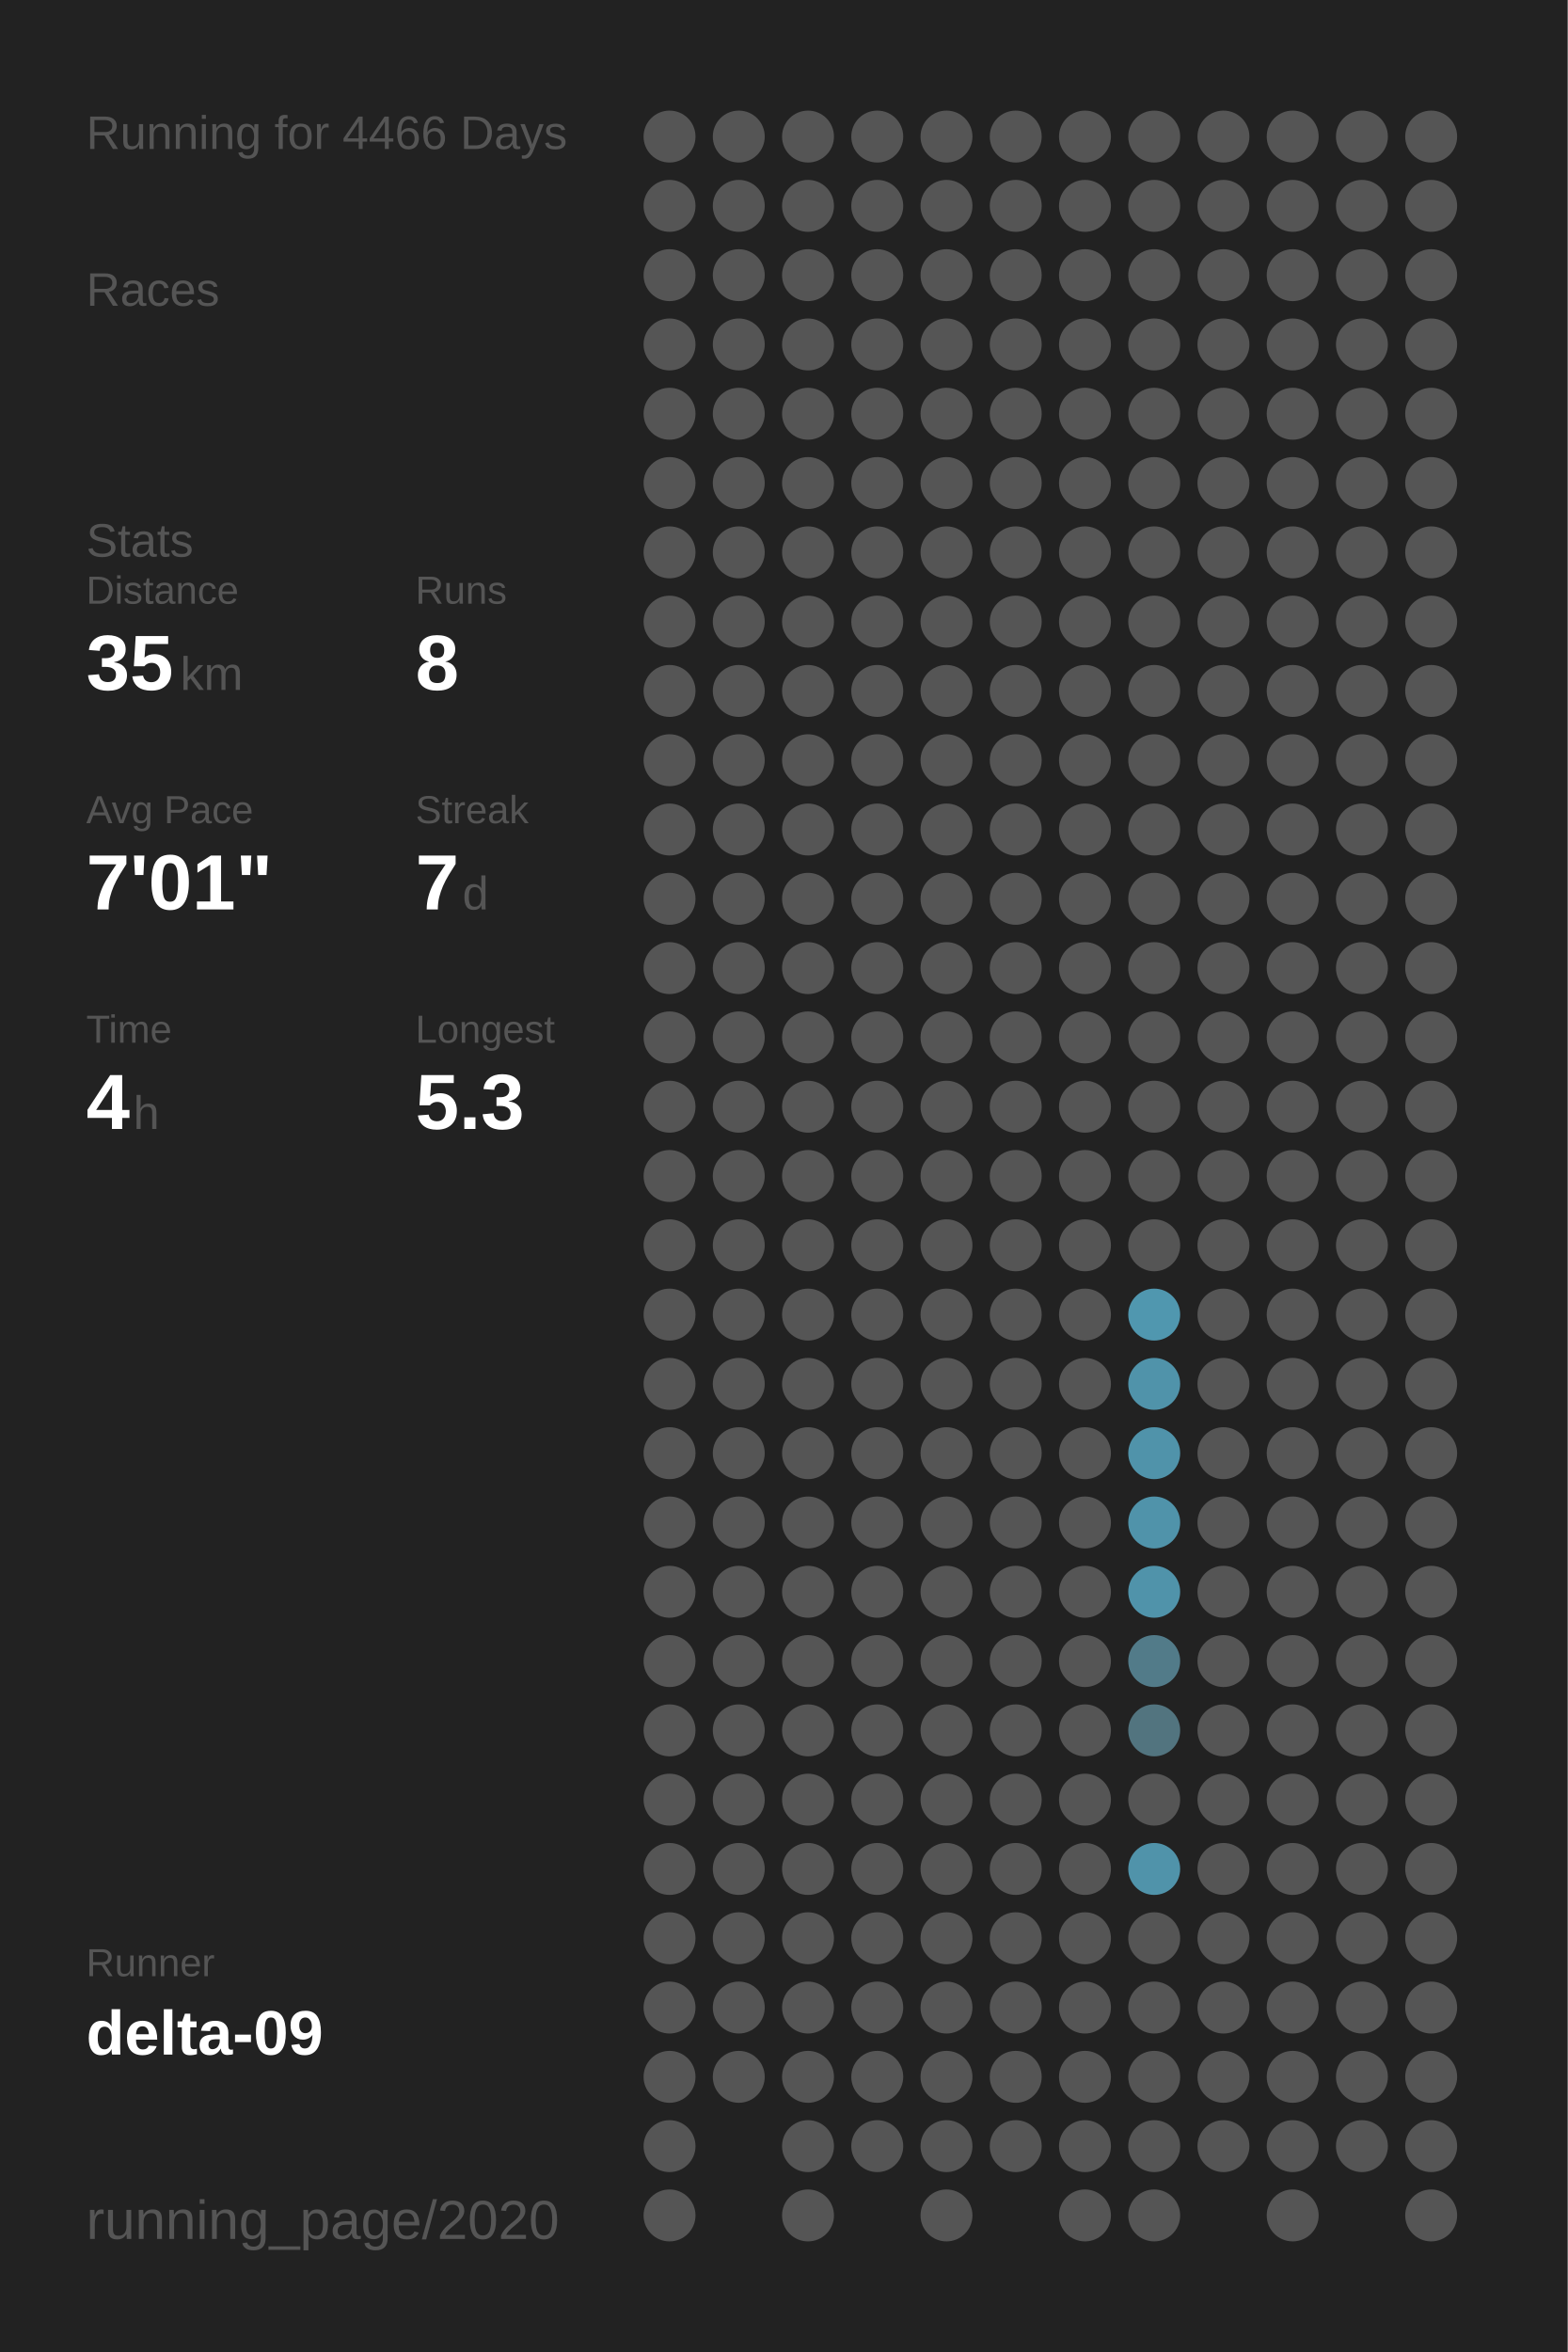
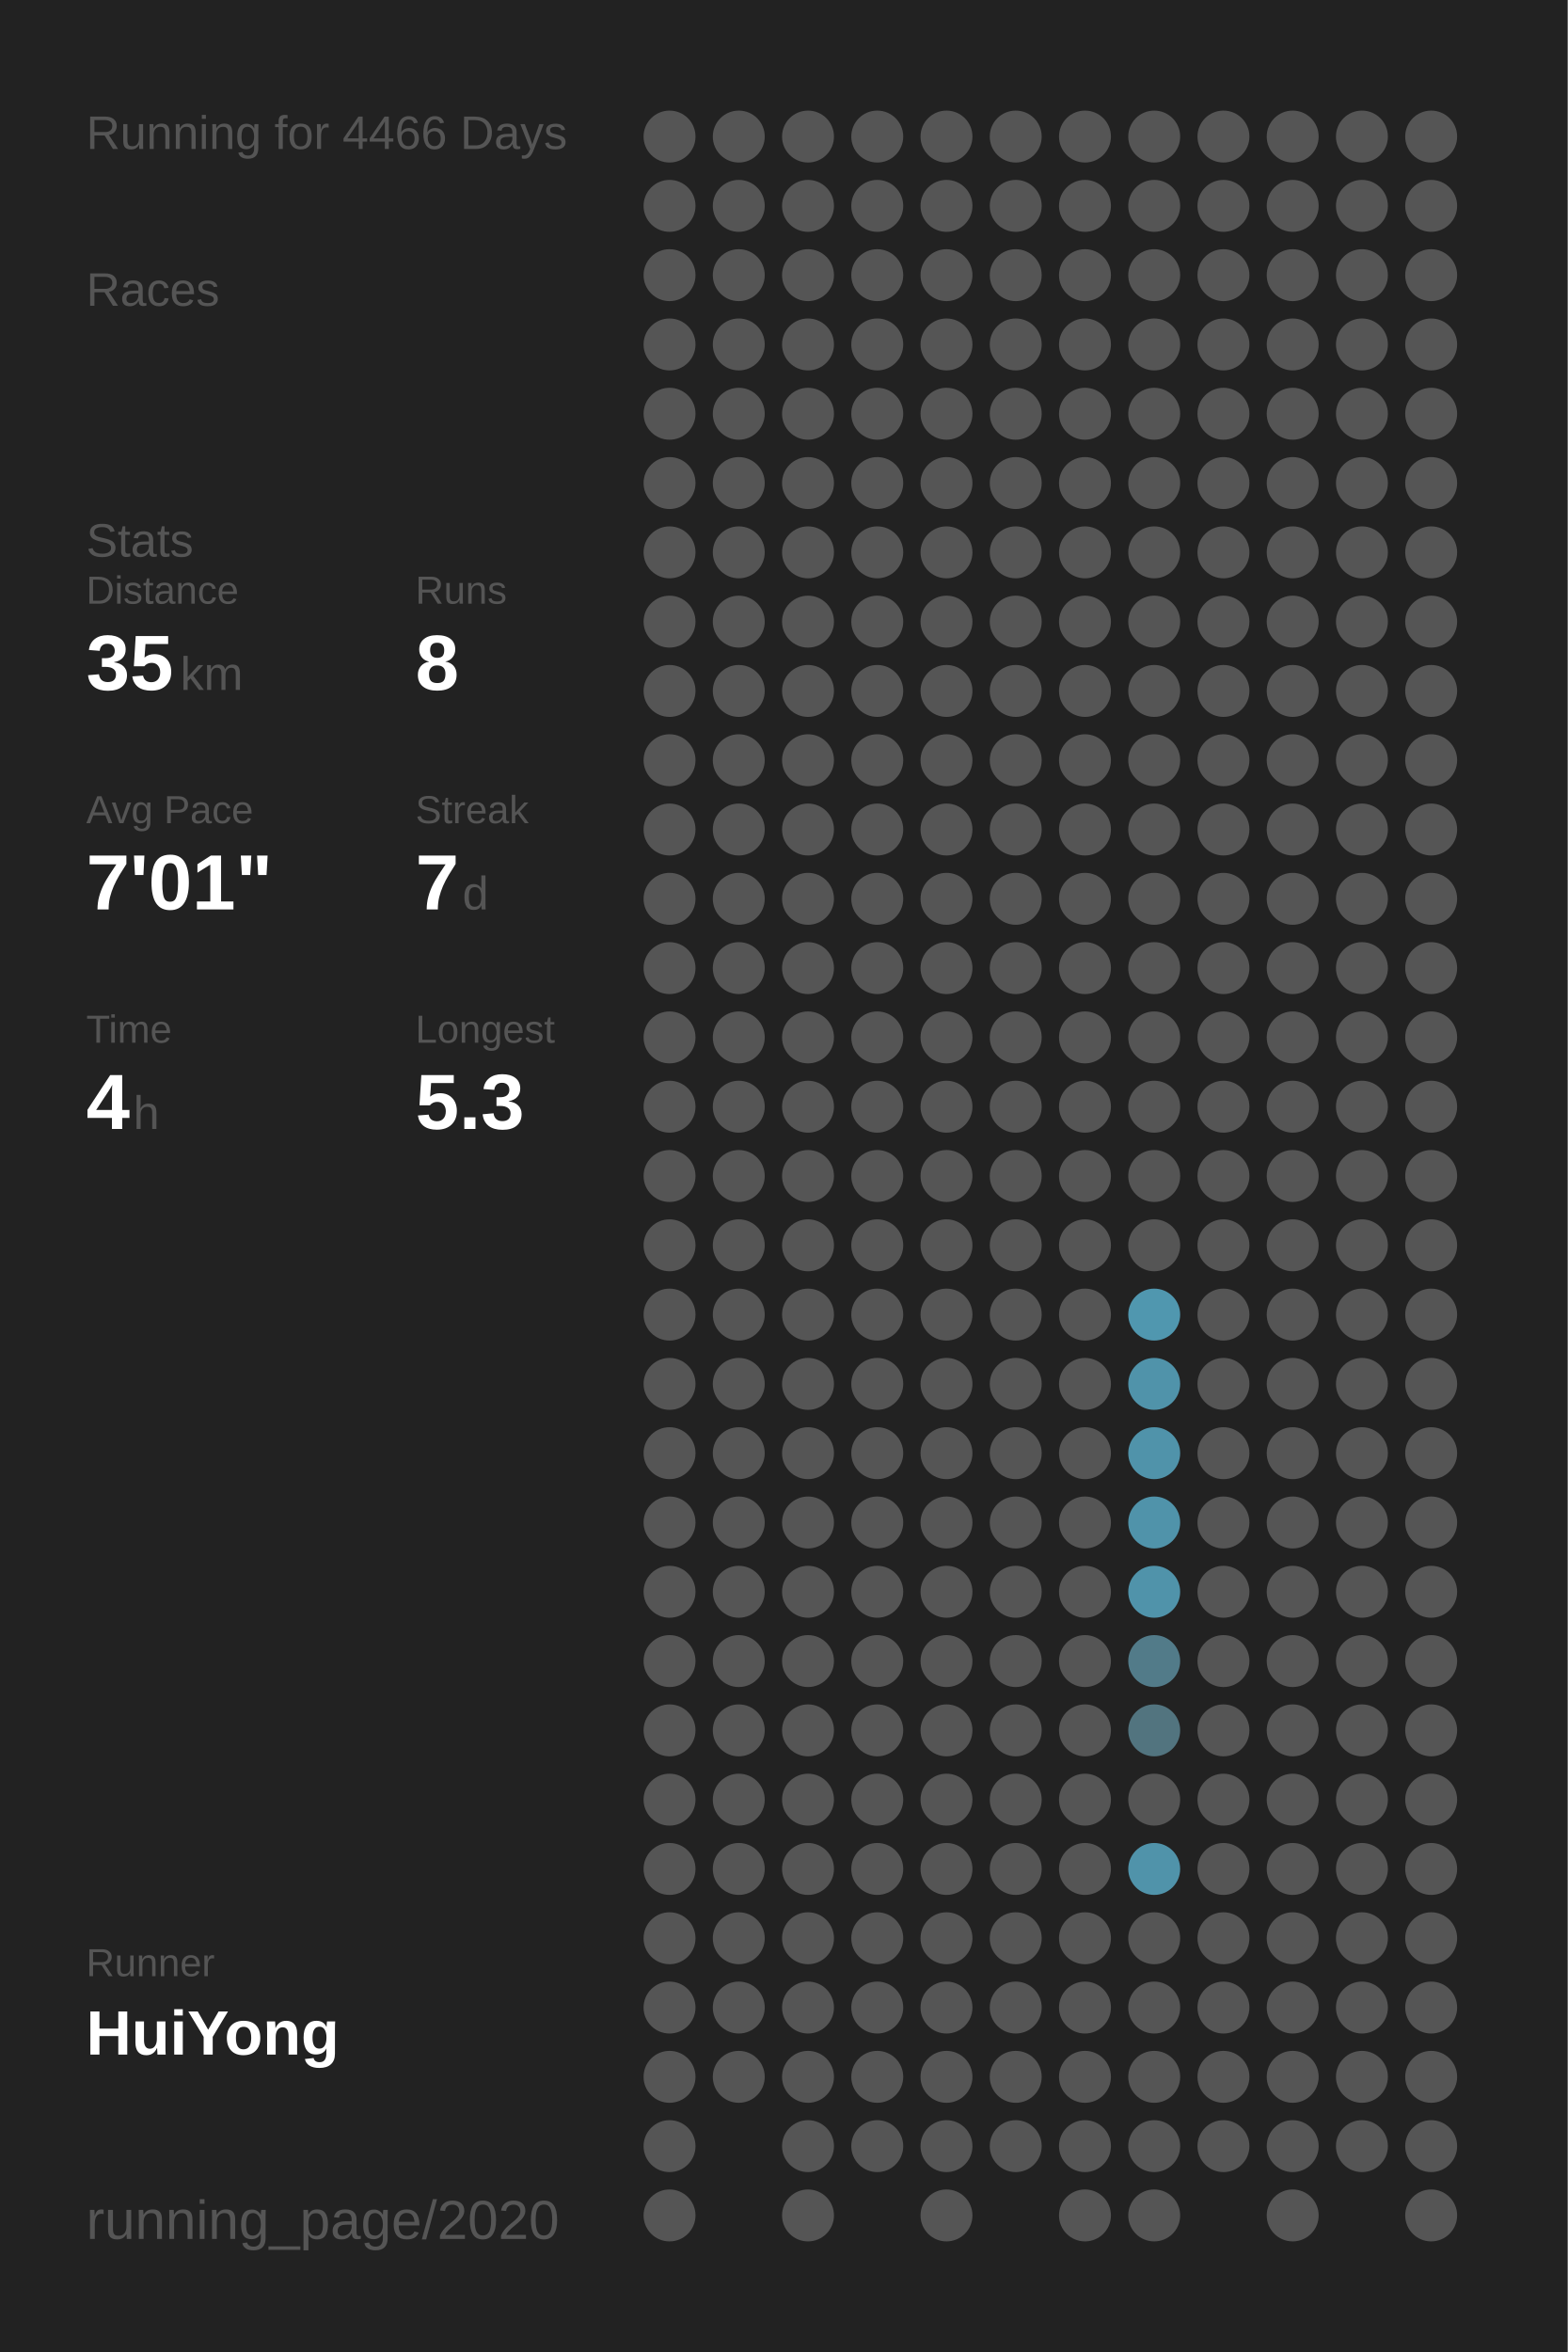
<svg xmlns="http://www.w3.org/2000/svg" baseProfile="full" height="300mm" version="1.1" viewBox="0,0,200,300" width="200mm">
  <defs />
  <rect fill="#222222" height="300" width="200" x="0" y="0" />
  <text fill="#555555" style="font-size:6px; font-family:Arial;" x="11" y="19">Running for 4466 Days</text>
  <text fill="#555555" style="font-size:6px; font-family:Arial;" x="11" y="39">Races</text>
  <text fill="#555555" style="font-size:6px; font-family:Arial;" x="11" y="71">Stats</text>
  <text fill="#555555" style="font-size:5px; font-family:Arial;" x="11" y="77">Distance</text>
  <text fill="#FFFFFF" style="font-size:10px; font-family:Arial; font-weight:bold;" x="11" y="88">35</text>
  <text fill="#555555" style="font-size:6px; font-family:Arial;" x="23" y="88">km</text>
  <text fill="#555555" style="font-size:5px; font-family:Arial;" x="53" y="77">Runs</text>
  <text fill="#FFFFFF" style="font-size:10px; font-family:Arial; font-weight:bold;" x="53" y="88">8</text>
  <text fill="#555555" style="font-size:5px; font-family:Arial;" x="11" y="105">Avg Pace</text>
  <text fill="#FFFFFF" style="font-size:10px; font-family:Arial; font-weight:bold;" x="11" y="116">7'01"</text>
  <text fill="#555555" style="font-size:5px; font-family:Arial;" x="53" y="105">Streak</text>
  <text fill="#FFFFFF" style="font-size:10px; font-family:Arial; font-weight:bold;" x="53" y="116">7</text>
  <text fill="#555555" style="font-size:6px; font-family:Arial;" x="59" y="116">d</text>
  <text fill="#555555" style="font-size:5px; font-family:Arial;" x="11" y="133">Time</text>
  <text fill="#FFFFFF" style="font-size:10px; font-family:Arial; font-weight:bold;" x="11" y="144">4</text>
  <text fill="#555555" style="font-size:6px; font-family:Arial;" x="17" y="144">h</text>
  <text fill="#555555" style="font-size:5px; font-family:Arial;" x="53" y="133">Longest</text>
  <text fill="#FFFFFF" style="font-size:10px; font-family:Arial; font-weight:bold;" x="53" y="144">5.3</text>
  <text fill="#555555" style="font-size:5px; font-family:Arial;" x="11" y="252.065">Runner</text>
-   <text fill="#FFFFFF" style="font-size:8px; font-family:Arial; font-weight:bold;" x="11" y="262.065">delta-09</text>
+   <text fill="#FFFFFF" style="font-size:8px; font-family:Arial; font-weight:bold;" x="11" y="262.065">HuiYong</text>
  <text fill="#555555" style="font-size:7px; font-family:Arial;" x="11" y="285.581">running_page/2020</text>
  <circle cx="85.417" cy="17.419" fill="#555555" r="3.312" />
  <circle cx="85.417" cy="26.258" fill="#555555" r="3.312" />
  <circle cx="85.417" cy="35.097" fill="#555555" r="3.312" />
  <circle cx="85.417" cy="43.935" fill="#555555" r="3.312" />
  <circle cx="85.417" cy="52.774" fill="#555555" r="3.312" />
  <circle cx="85.417" cy="61.613" fill="#555555" r="3.312" />
  <circle cx="85.417" cy="70.452" fill="#555555" r="3.312" />
  <circle cx="85.417" cy="79.29" fill="#555555" r="3.312" />
  <circle cx="85.417" cy="88.129" fill="#555555" r="3.312" />
  <circle cx="85.417" cy="96.968" fill="#555555" r="3.312" />
  <circle cx="85.417" cy="105.806" fill="#555555" r="3.312" />
  <circle cx="85.417" cy="114.645" fill="#555555" r="3.312" />
  <circle cx="85.417" cy="123.484" fill="#555555" r="3.312" />
  <circle cx="85.417" cy="132.323" fill="#555555" r="3.312" />
  <circle cx="85.417" cy="141.161" fill="#555555" r="3.312" />
  <circle cx="85.417" cy="150" fill="#555555" r="3.312" />
  <circle cx="85.417" cy="158.839" fill="#555555" r="3.312" />
  <circle cx="85.417" cy="167.677" fill="#555555" r="3.312" />
  <circle cx="85.417" cy="176.516" fill="#555555" r="3.312" />
  <circle cx="85.417" cy="185.355" fill="#555555" r="3.312" />
  <circle cx="85.417" cy="194.194" fill="#555555" r="3.312" />
  <circle cx="85.417" cy="203.032" fill="#555555" r="3.312" />
  <circle cx="85.417" cy="211.871" fill="#555555" r="3.312" />
  <circle cx="85.417" cy="220.71" fill="#555555" r="3.312" />
  <circle cx="85.417" cy="229.548" fill="#555555" r="3.312" />
  <circle cx="85.417" cy="238.387" fill="#555555" r="3.312" />
  <circle cx="85.417" cy="247.226" fill="#555555" r="3.312" />
  <circle cx="85.417" cy="256.065" fill="#555555" r="3.312" />
  <circle cx="85.417" cy="264.903" fill="#555555" r="3.312" />
  <circle cx="85.417" cy="273.742" fill="#555555" r="3.312" />
  <circle cx="85.417" cy="282.581" fill="#555555" r="3.312" />
  <circle cx="94.25" cy="17.419" fill="#555555" r="3.312" />
  <circle cx="94.25" cy="26.258" fill="#555555" r="3.312" />
  <circle cx="94.25" cy="35.097" fill="#555555" r="3.312" />
  <circle cx="94.25" cy="43.935" fill="#555555" r="3.312" />
  <circle cx="94.25" cy="52.774" fill="#555555" r="3.312" />
  <circle cx="94.25" cy="61.613" fill="#555555" r="3.312" />
  <circle cx="94.25" cy="70.452" fill="#555555" r="3.312" />
  <circle cx="94.25" cy="79.29" fill="#555555" r="3.312" />
  <circle cx="94.25" cy="88.129" fill="#555555" r="3.312" />
  <circle cx="94.25" cy="96.968" fill="#555555" r="3.312" />
  <circle cx="94.25" cy="105.806" fill="#555555" r="3.312" />
  <circle cx="94.25" cy="114.645" fill="#555555" r="3.312" />
  <circle cx="94.25" cy="123.484" fill="#555555" r="3.312" />
  <circle cx="94.25" cy="132.323" fill="#555555" r="3.312" />
  <circle cx="94.25" cy="141.161" fill="#555555" r="3.312" />
  <circle cx="94.25" cy="150" fill="#555555" r="3.312" />
  <circle cx="94.25" cy="158.839" fill="#555555" r="3.312" />
  <circle cx="94.25" cy="167.677" fill="#555555" r="3.312" />
  <circle cx="94.25" cy="176.516" fill="#555555" r="3.312" />
  <circle cx="94.25" cy="185.355" fill="#555555" r="3.312" />
  <circle cx="94.25" cy="194.194" fill="#555555" r="3.312" />
  <circle cx="94.25" cy="203.032" fill="#555555" r="3.312" />
  <circle cx="94.25" cy="211.871" fill="#555555" r="3.312" />
  <circle cx="94.25" cy="220.71" fill="#555555" r="3.312" />
  <circle cx="94.25" cy="229.548" fill="#555555" r="3.312" />
  <circle cx="94.25" cy="238.387" fill="#555555" r="3.312" />
  <circle cx="94.25" cy="247.226" fill="#555555" r="3.312" />
  <circle cx="94.25" cy="256.065" fill="#555555" r="3.312" />
  <circle cx="94.25" cy="264.903" fill="#555555" r="3.312" />
  <circle cx="103.083" cy="17.419" fill="#555555" r="3.312" />
  <circle cx="103.083" cy="26.258" fill="#555555" r="3.312" />
  <circle cx="103.083" cy="35.097" fill="#555555" r="3.312" />
  <circle cx="103.083" cy="43.935" fill="#555555" r="3.312" />
  <circle cx="103.083" cy="52.774" fill="#555555" r="3.312" />
  <circle cx="103.083" cy="61.613" fill="#555555" r="3.312" />
  <circle cx="103.083" cy="70.452" fill="#555555" r="3.312" />
  <circle cx="103.083" cy="79.29" fill="#555555" r="3.312" />
  <circle cx="103.083" cy="88.129" fill="#555555" r="3.312" />
  <circle cx="103.083" cy="96.968" fill="#555555" r="3.312" />
  <circle cx="103.083" cy="105.806" fill="#555555" r="3.312" />
  <circle cx="103.083" cy="114.645" fill="#555555" r="3.312" />
  <circle cx="103.083" cy="123.484" fill="#555555" r="3.312" />
  <circle cx="103.083" cy="132.323" fill="#555555" r="3.312" />
  <circle cx="103.083" cy="141.161" fill="#555555" r="3.312" />
  <circle cx="103.083" cy="150" fill="#555555" r="3.312" />
  <circle cx="103.083" cy="158.839" fill="#555555" r="3.312" />
  <circle cx="103.083" cy="167.677" fill="#555555" r="3.312" />
  <circle cx="103.083" cy="176.516" fill="#555555" r="3.312" />
  <circle cx="103.083" cy="185.355" fill="#555555" r="3.312" />
  <circle cx="103.083" cy="194.194" fill="#555555" r="3.312" />
  <circle cx="103.083" cy="203.032" fill="#555555" r="3.312" />
  <circle cx="103.083" cy="211.871" fill="#555555" r="3.312" />
  <circle cx="103.083" cy="220.71" fill="#555555" r="3.312" />
  <circle cx="103.083" cy="229.548" fill="#555555" r="3.312" />
  <circle cx="103.083" cy="238.387" fill="#555555" r="3.312" />
  <circle cx="103.083" cy="247.226" fill="#555555" r="3.312" />
  <circle cx="103.083" cy="256.065" fill="#555555" r="3.312" />
  <circle cx="103.083" cy="264.903" fill="#555555" r="3.312" />
  <circle cx="103.083" cy="273.742" fill="#555555" r="3.312" />
  <circle cx="103.083" cy="282.581" fill="#555555" r="3.312" />
  <circle cx="111.917" cy="17.419" fill="#555555" r="3.312" />
  <circle cx="111.917" cy="26.258" fill="#555555" r="3.312" />
  <circle cx="111.917" cy="35.097" fill="#555555" r="3.312" />
  <circle cx="111.917" cy="43.935" fill="#555555" r="3.312" />
  <circle cx="111.917" cy="52.774" fill="#555555" r="3.312" />
  <circle cx="111.917" cy="61.613" fill="#555555" r="3.312" />
  <circle cx="111.917" cy="70.452" fill="#555555" r="3.312" />
  <circle cx="111.917" cy="79.29" fill="#555555" r="3.312" />
  <circle cx="111.917" cy="88.129" fill="#555555" r="3.312" />
  <circle cx="111.917" cy="96.968" fill="#555555" r="3.312" />
  <circle cx="111.917" cy="105.806" fill="#555555" r="3.312" />
  <circle cx="111.917" cy="114.645" fill="#555555" r="3.312" />
  <circle cx="111.917" cy="123.484" fill="#555555" r="3.312" />
  <circle cx="111.917" cy="132.323" fill="#555555" r="3.312" />
  <circle cx="111.917" cy="141.161" fill="#555555" r="3.312" />
  <circle cx="111.917" cy="150" fill="#555555" r="3.312" />
  <circle cx="111.917" cy="158.839" fill="#555555" r="3.312" />
  <circle cx="111.917" cy="167.677" fill="#555555" r="3.312" />
  <circle cx="111.917" cy="176.516" fill="#555555" r="3.312" />
  <circle cx="111.917" cy="185.355" fill="#555555" r="3.312" />
  <circle cx="111.917" cy="194.194" fill="#555555" r="3.312" />
  <circle cx="111.917" cy="203.032" fill="#555555" r="3.312" />
  <circle cx="111.917" cy="211.871" fill="#555555" r="3.312" />
  <circle cx="111.917" cy="220.71" fill="#555555" r="3.312" />
  <circle cx="111.917" cy="229.548" fill="#555555" r="3.312" />
  <circle cx="111.917" cy="238.387" fill="#555555" r="3.312" />
  <circle cx="111.917" cy="247.226" fill="#555555" r="3.312" />
  <circle cx="111.917" cy="256.065" fill="#555555" r="3.312" />
  <circle cx="111.917" cy="264.903" fill="#555555" r="3.312" />
  <circle cx="111.917" cy="273.742" fill="#555555" r="3.312" />
  <circle cx="120.75" cy="17.419" fill="#555555" r="3.312" />
  <circle cx="120.75" cy="26.258" fill="#555555" r="3.312" />
  <circle cx="120.75" cy="35.097" fill="#555555" r="3.312" />
  <circle cx="120.75" cy="43.935" fill="#555555" r="3.312" />
  <circle cx="120.75" cy="52.774" fill="#555555" r="3.312" />
  <circle cx="120.75" cy="61.613" fill="#555555" r="3.312" />
  <circle cx="120.75" cy="70.452" fill="#555555" r="3.312" />
  <circle cx="120.75" cy="79.29" fill="#555555" r="3.312" />
  <circle cx="120.75" cy="88.129" fill="#555555" r="3.312" />
  <circle cx="120.75" cy="96.968" fill="#555555" r="3.312" />
  <circle cx="120.75" cy="105.806" fill="#555555" r="3.312" />
  <circle cx="120.75" cy="114.645" fill="#555555" r="3.312" />
  <circle cx="120.75" cy="123.484" fill="#555555" r="3.312" />
  <circle cx="120.75" cy="132.323" fill="#555555" r="3.312" />
  <circle cx="120.75" cy="141.161" fill="#555555" r="3.312" />
  <circle cx="120.75" cy="150" fill="#555555" r="3.312" />
  <circle cx="120.75" cy="158.839" fill="#555555" r="3.312" />
  <circle cx="120.75" cy="167.677" fill="#555555" r="3.312" />
  <circle cx="120.75" cy="176.516" fill="#555555" r="3.312" />
  <circle cx="120.75" cy="185.355" fill="#555555" r="3.312" />
  <circle cx="120.75" cy="194.194" fill="#555555" r="3.312" />
  <circle cx="120.75" cy="203.032" fill="#555555" r="3.312" />
  <circle cx="120.75" cy="211.871" fill="#555555" r="3.312" />
  <circle cx="120.75" cy="220.71" fill="#555555" r="3.312" />
  <circle cx="120.75" cy="229.548" fill="#555555" r="3.312" />
  <circle cx="120.75" cy="238.387" fill="#555555" r="3.312" />
  <circle cx="120.75" cy="247.226" fill="#555555" r="3.312" />
  <circle cx="120.75" cy="256.065" fill="#555555" r="3.312" />
  <circle cx="120.75" cy="264.903" fill="#555555" r="3.312" />
  <circle cx="120.75" cy="273.742" fill="#555555" r="3.312" />
  <circle cx="120.75" cy="282.581" fill="#555555" r="3.312" />
  <circle cx="129.583" cy="17.419" fill="#555555" r="3.312" />
  <circle cx="129.583" cy="26.258" fill="#555555" r="3.312" />
  <circle cx="129.583" cy="35.097" fill="#555555" r="3.312" />
  <circle cx="129.583" cy="43.935" fill="#555555" r="3.312" />
  <circle cx="129.583" cy="52.774" fill="#555555" r="3.312" />
  <circle cx="129.583" cy="61.613" fill="#555555" r="3.312" />
  <circle cx="129.583" cy="70.452" fill="#555555" r="3.312" />
  <circle cx="129.583" cy="79.29" fill="#555555" r="3.312" />
  <circle cx="129.583" cy="88.129" fill="#555555" r="3.312" />
  <circle cx="129.583" cy="96.968" fill="#555555" r="3.312" />
  <circle cx="129.583" cy="105.806" fill="#555555" r="3.312" />
  <circle cx="129.583" cy="114.645" fill="#555555" r="3.312" />
  <circle cx="129.583" cy="123.484" fill="#555555" r="3.312" />
  <circle cx="129.583" cy="132.323" fill="#555555" r="3.312" />
  <circle cx="129.583" cy="141.161" fill="#555555" r="3.312" />
  <circle cx="129.583" cy="150" fill="#555555" r="3.312" />
  <circle cx="129.583" cy="158.839" fill="#555555" r="3.312" />
  <circle cx="129.583" cy="167.677" fill="#555555" r="3.312" />
  <circle cx="129.583" cy="176.516" fill="#555555" r="3.312" />
  <circle cx="129.583" cy="185.355" fill="#555555" r="3.312" />
  <circle cx="129.583" cy="194.194" fill="#555555" r="3.312" />
  <circle cx="129.583" cy="203.032" fill="#555555" r="3.312" />
  <circle cx="129.583" cy="211.871" fill="#555555" r="3.312" />
  <circle cx="129.583" cy="220.71" fill="#555555" r="3.312" />
  <circle cx="129.583" cy="229.548" fill="#555555" r="3.312" />
  <circle cx="129.583" cy="238.387" fill="#555555" r="3.312" />
  <circle cx="129.583" cy="247.226" fill="#555555" r="3.312" />
  <circle cx="129.583" cy="256.065" fill="#555555" r="3.312" />
  <circle cx="129.583" cy="264.903" fill="#555555" r="3.312" />
  <circle cx="129.583" cy="273.742" fill="#555555" r="3.312" />
  <circle cx="138.417" cy="17.419" fill="#555555" r="3.312" />
  <circle cx="138.417" cy="26.258" fill="#555555" r="3.312" />
  <circle cx="138.417" cy="35.097" fill="#555555" r="3.312" />
  <circle cx="138.417" cy="43.935" fill="#555555" r="3.312" />
  <circle cx="138.417" cy="52.774" fill="#555555" r="3.312" />
  <circle cx="138.417" cy="61.613" fill="#555555" r="3.312" />
  <circle cx="138.417" cy="70.452" fill="#555555" r="3.312" />
  <circle cx="138.417" cy="79.29" fill="#555555" r="3.312" />
  <circle cx="138.417" cy="88.129" fill="#555555" r="3.312" />
  <circle cx="138.417" cy="96.968" fill="#555555" r="3.312" />
  <circle cx="138.417" cy="105.806" fill="#555555" r="3.312" />
  <circle cx="138.417" cy="114.645" fill="#555555" r="3.312" />
  <circle cx="138.417" cy="123.484" fill="#555555" r="3.312" />
  <circle cx="138.417" cy="132.323" fill="#555555" r="3.312" />
  <circle cx="138.417" cy="141.161" fill="#555555" r="3.312" />
  <circle cx="138.417" cy="150" fill="#555555" r="3.312" />
  <circle cx="138.417" cy="158.839" fill="#555555" r="3.312" />
  <circle cx="138.417" cy="167.677" fill="#555555" r="3.312" />
  <circle cx="138.417" cy="176.516" fill="#555555" r="3.312" />
  <circle cx="138.417" cy="185.355" fill="#555555" r="3.312" />
  <circle cx="138.417" cy="194.194" fill="#555555" r="3.312" />
  <circle cx="138.417" cy="203.032" fill="#555555" r="3.312" />
  <circle cx="138.417" cy="211.871" fill="#555555" r="3.312" />
  <circle cx="138.417" cy="220.71" fill="#555555" r="3.312" />
  <circle cx="138.417" cy="229.548" fill="#555555" r="3.312" />
  <circle cx="138.417" cy="238.387" fill="#555555" r="3.312" />
  <circle cx="138.417" cy="247.226" fill="#555555" r="3.312" />
  <circle cx="138.417" cy="256.065" fill="#555555" r="3.312" />
  <circle cx="138.417" cy="264.903" fill="#555555" r="3.312" />
  <circle cx="138.417" cy="273.742" fill="#555555" r="3.312" />
  <circle cx="138.417" cy="282.581" fill="#555555" r="3.312" />
  <circle cx="147.25" cy="17.419" fill="#555555" r="3.312" />
  <circle cx="147.25" cy="26.258" fill="#555555" r="3.312" />
  <circle cx="147.25" cy="35.097" fill="#555555" r="3.312" />
  <circle cx="147.25" cy="43.935" fill="#555555" r="3.312" />
  <circle cx="147.25" cy="52.774" fill="#555555" r="3.312" />
  <circle cx="147.25" cy="61.613" fill="#555555" r="3.312" />
  <circle cx="147.25" cy="70.452" fill="#555555" r="3.312" />
  <circle cx="147.25" cy="79.29" fill="#555555" r="3.312" />
  <circle cx="147.25" cy="88.129" fill="#555555" r="3.312" />
  <circle cx="147.25" cy="96.968" fill="#555555" r="3.312" />
  <circle cx="147.25" cy="105.806" fill="#555555" r="3.312" />
  <circle cx="147.25" cy="114.645" fill="#555555" r="3.312" />
  <circle cx="147.25" cy="123.484" fill="#555555" r="3.312" />
  <circle cx="147.25" cy="132.323" fill="#555555" r="3.312" />
  <circle cx="147.25" cy="141.161" fill="#555555" r="3.312" />
  <circle cx="147.25" cy="150" fill="#555555" r="3.312" />
  <circle cx="147.25" cy="158.839" fill="#555555" r="3.312" />
  <circle cx="147.25" cy="167.677" fill="#5097af" r="3.312" />
  <circle cx="147.25" cy="176.516" fill="#5093aa" r="3.312" />
  <circle cx="147.25" cy="185.355" fill="#5093aa" r="3.312" />
  <circle cx="147.25" cy="194.194" fill="#5093aa" r="3.312" />
  <circle cx="147.25" cy="203.032" fill="#5093aa" r="3.312" />
  <circle cx="147.25" cy="211.871" fill="#527b89" r="3.312" />
  <circle cx="147.25" cy="220.71" fill="#52747f" r="3.312" />
  <circle cx="147.25" cy="229.548" fill="#555555" r="3.312" />
  <circle cx="147.25" cy="238.387" fill="#5093aa" r="3.312" />
  <circle cx="147.25" cy="247.226" fill="#555555" r="3.312" />
  <circle cx="147.25" cy="256.065" fill="#555555" r="3.312" />
  <circle cx="147.25" cy="264.903" fill="#555555" r="3.312" />
  <circle cx="147.25" cy="273.742" fill="#555555" r="3.312" />
  <circle cx="147.25" cy="282.581" fill="#555555" r="3.312" />
  <circle cx="156.083" cy="17.419" fill="#555555" r="3.312" />
  <circle cx="156.083" cy="26.258" fill="#555555" r="3.312" />
  <circle cx="156.083" cy="35.097" fill="#555555" r="3.312" />
  <circle cx="156.083" cy="43.935" fill="#555555" r="3.312" />
  <circle cx="156.083" cy="52.774" fill="#555555" r="3.312" />
  <circle cx="156.083" cy="61.613" fill="#555555" r="3.312" />
  <circle cx="156.083" cy="70.452" fill="#555555" r="3.312" />
  <circle cx="156.083" cy="79.29" fill="#555555" r="3.312" />
  <circle cx="156.083" cy="88.129" fill="#555555" r="3.312" />
  <circle cx="156.083" cy="96.968" fill="#555555" r="3.312" />
  <circle cx="156.083" cy="105.806" fill="#555555" r="3.312" />
  <circle cx="156.083" cy="114.645" fill="#555555" r="3.312" />
  <circle cx="156.083" cy="123.484" fill="#555555" r="3.312" />
  <circle cx="156.083" cy="132.323" fill="#555555" r="3.312" />
  <circle cx="156.083" cy="141.161" fill="#555555" r="3.312" />
  <circle cx="156.083" cy="150" fill="#555555" r="3.312" />
  <circle cx="156.083" cy="158.839" fill="#555555" r="3.312" />
  <circle cx="156.083" cy="167.677" fill="#555555" r="3.312" />
  <circle cx="156.083" cy="176.516" fill="#555555" r="3.312" />
  <circle cx="156.083" cy="185.355" fill="#555555" r="3.312" />
  <circle cx="156.083" cy="194.194" fill="#555555" r="3.312" />
  <circle cx="156.083" cy="203.032" fill="#555555" r="3.312" />
  <circle cx="156.083" cy="211.871" fill="#555555" r="3.312" />
  <circle cx="156.083" cy="220.71" fill="#555555" r="3.312" />
  <circle cx="156.083" cy="229.548" fill="#555555" r="3.312" />
  <circle cx="156.083" cy="238.387" fill="#555555" r="3.312" />
  <circle cx="156.083" cy="247.226" fill="#555555" r="3.312" />
  <circle cx="156.083" cy="256.065" fill="#555555" r="3.312" />
  <circle cx="156.083" cy="264.903" fill="#555555" r="3.312" />
  <circle cx="156.083" cy="273.742" fill="#555555" r="3.312" />
  <circle cx="164.917" cy="17.419" fill="#555555" r="3.312" />
  <circle cx="164.917" cy="26.258" fill="#555555" r="3.312" />
  <circle cx="164.917" cy="35.097" fill="#555555" r="3.312" />
  <circle cx="164.917" cy="43.935" fill="#555555" r="3.312" />
  <circle cx="164.917" cy="52.774" fill="#555555" r="3.312" />
  <circle cx="164.917" cy="61.613" fill="#555555" r="3.312" />
  <circle cx="164.917" cy="70.452" fill="#555555" r="3.312" />
  <circle cx="164.917" cy="79.29" fill="#555555" r="3.312" />
  <circle cx="164.917" cy="88.129" fill="#555555" r="3.312" />
  <circle cx="164.917" cy="96.968" fill="#555555" r="3.312" />
  <circle cx="164.917" cy="105.806" fill="#555555" r="3.312" />
  <circle cx="164.917" cy="114.645" fill="#555555" r="3.312" />
  <circle cx="164.917" cy="123.484" fill="#555555" r="3.312" />
  <circle cx="164.917" cy="132.323" fill="#555555" r="3.312" />
  <circle cx="164.917" cy="141.161" fill="#555555" r="3.312" />
  <circle cx="164.917" cy="150" fill="#555555" r="3.312" />
  <circle cx="164.917" cy="158.839" fill="#555555" r="3.312" />
  <circle cx="164.917" cy="167.677" fill="#555555" r="3.312" />
  <circle cx="164.917" cy="176.516" fill="#555555" r="3.312" />
  <circle cx="164.917" cy="185.355" fill="#555555" r="3.312" />
  <circle cx="164.917" cy="194.194" fill="#555555" r="3.312" />
  <circle cx="164.917" cy="203.032" fill="#555555" r="3.312" />
  <circle cx="164.917" cy="211.871" fill="#555555" r="3.312" />
  <circle cx="164.917" cy="220.71" fill="#555555" r="3.312" />
  <circle cx="164.917" cy="229.548" fill="#555555" r="3.312" />
  <circle cx="164.917" cy="238.387" fill="#555555" r="3.312" />
  <circle cx="164.917" cy="247.226" fill="#555555" r="3.312" />
  <circle cx="164.917" cy="256.065" fill="#555555" r="3.312" />
  <circle cx="164.917" cy="264.903" fill="#555555" r="3.312" />
  <circle cx="164.917" cy="273.742" fill="#555555" r="3.312" />
  <circle cx="164.917" cy="282.581" fill="#555555" r="3.312" />
  <circle cx="173.75" cy="17.419" fill="#555555" r="3.312" />
  <circle cx="173.75" cy="26.258" fill="#555555" r="3.312" />
  <circle cx="173.75" cy="35.097" fill="#555555" r="3.312" />
  <circle cx="173.75" cy="43.935" fill="#555555" r="3.312" />
  <circle cx="173.75" cy="52.774" fill="#555555" r="3.312" />
  <circle cx="173.75" cy="61.613" fill="#555555" r="3.312" />
  <circle cx="173.75" cy="70.452" fill="#555555" r="3.312" />
  <circle cx="173.75" cy="79.29" fill="#555555" r="3.312" />
  <circle cx="173.75" cy="88.129" fill="#555555" r="3.312" />
  <circle cx="173.75" cy="96.968" fill="#555555" r="3.312" />
  <circle cx="173.75" cy="105.806" fill="#555555" r="3.312" />
  <circle cx="173.75" cy="114.645" fill="#555555" r="3.312" />
  <circle cx="173.75" cy="123.484" fill="#555555" r="3.312" />
  <circle cx="173.75" cy="132.323" fill="#555555" r="3.312" />
  <circle cx="173.75" cy="141.161" fill="#555555" r="3.312" />
  <circle cx="173.75" cy="150" fill="#555555" r="3.312" />
  <circle cx="173.75" cy="158.839" fill="#555555" r="3.312" />
  <circle cx="173.75" cy="167.677" fill="#555555" r="3.312" />
  <circle cx="173.75" cy="176.516" fill="#555555" r="3.312" />
  <circle cx="173.75" cy="185.355" fill="#555555" r="3.312" />
  <circle cx="173.75" cy="194.194" fill="#555555" r="3.312" />
  <circle cx="173.75" cy="203.032" fill="#555555" r="3.312" />
  <circle cx="173.75" cy="211.871" fill="#555555" r="3.312" />
  <circle cx="173.75" cy="220.71" fill="#555555" r="3.312" />
  <circle cx="173.75" cy="229.548" fill="#555555" r="3.312" />
  <circle cx="173.75" cy="238.387" fill="#555555" r="3.312" />
  <circle cx="173.75" cy="247.226" fill="#555555" r="3.312" />
  <circle cx="173.75" cy="256.065" fill="#555555" r="3.312" />
  <circle cx="173.75" cy="264.903" fill="#555555" r="3.312" />
  <circle cx="173.75" cy="273.742" fill="#555555" r="3.312" />
  <circle cx="182.583" cy="17.419" fill="#555555" r="3.312" />
  <circle cx="182.583" cy="26.258" fill="#555555" r="3.312" />
  <circle cx="182.583" cy="35.097" fill="#555555" r="3.312" />
  <circle cx="182.583" cy="43.935" fill="#555555" r="3.312" />
  <circle cx="182.583" cy="52.774" fill="#555555" r="3.312" />
  <circle cx="182.583" cy="61.613" fill="#555555" r="3.312" />
  <circle cx="182.583" cy="70.452" fill="#555555" r="3.312" />
  <circle cx="182.583" cy="79.29" fill="#555555" r="3.312" />
  <circle cx="182.583" cy="88.129" fill="#555555" r="3.312" />
  <circle cx="182.583" cy="96.968" fill="#555555" r="3.312" />
  <circle cx="182.583" cy="105.806" fill="#555555" r="3.312" />
  <circle cx="182.583" cy="114.645" fill="#555555" r="3.312" />
  <circle cx="182.583" cy="123.484" fill="#555555" r="3.312" />
  <circle cx="182.583" cy="132.323" fill="#555555" r="3.312" />
  <circle cx="182.583" cy="141.161" fill="#555555" r="3.312" />
  <circle cx="182.583" cy="150" fill="#555555" r="3.312" />
  <circle cx="182.583" cy="158.839" fill="#555555" r="3.312" />
  <circle cx="182.583" cy="167.677" fill="#555555" r="3.312" />
  <circle cx="182.583" cy="176.516" fill="#555555" r="3.312" />
  <circle cx="182.583" cy="185.355" fill="#555555" r="3.312" />
  <circle cx="182.583" cy="194.194" fill="#555555" r="3.312" />
  <circle cx="182.583" cy="203.032" fill="#555555" r="3.312" />
  <circle cx="182.583" cy="211.871" fill="#555555" r="3.312" />
  <circle cx="182.583" cy="220.71" fill="#555555" r="3.312" />
  <circle cx="182.583" cy="229.548" fill="#555555" r="3.312" />
  <circle cx="182.583" cy="238.387" fill="#555555" r="3.312" />
  <circle cx="182.583" cy="247.226" fill="#555555" r="3.312" />
  <circle cx="182.583" cy="256.065" fill="#555555" r="3.312" />
  <circle cx="182.583" cy="264.903" fill="#555555" r="3.312" />
  <circle cx="182.583" cy="273.742" fill="#555555" r="3.312" />
  <circle cx="182.583" cy="282.581" fill="#555555" r="3.312" />
</svg>
